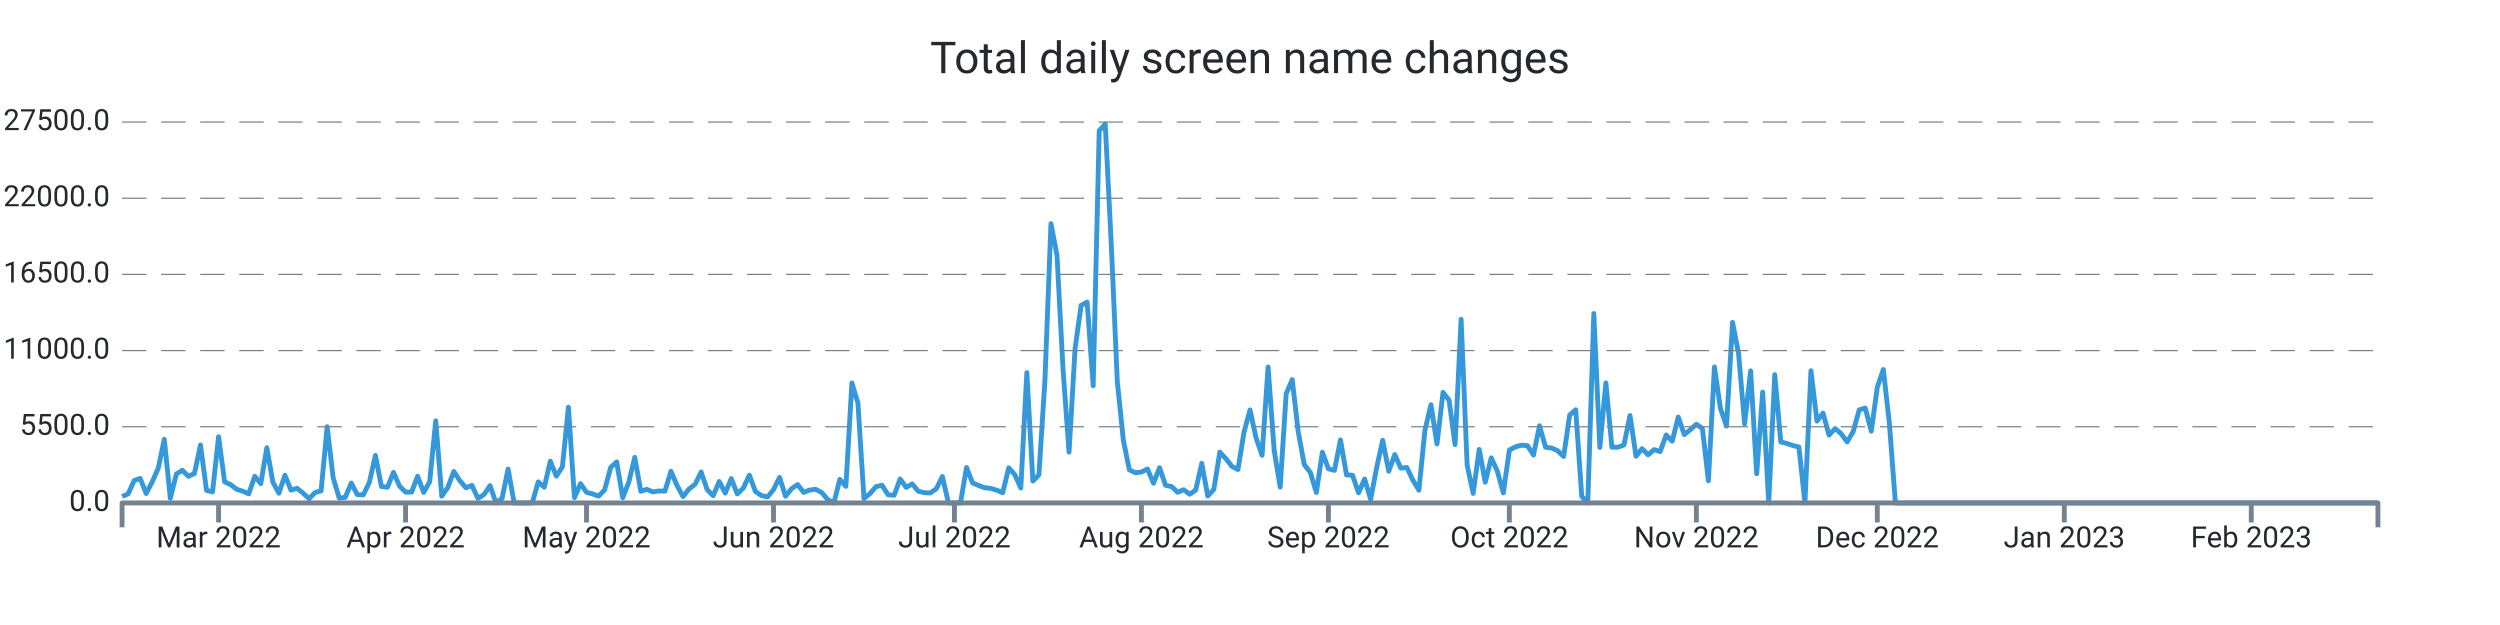
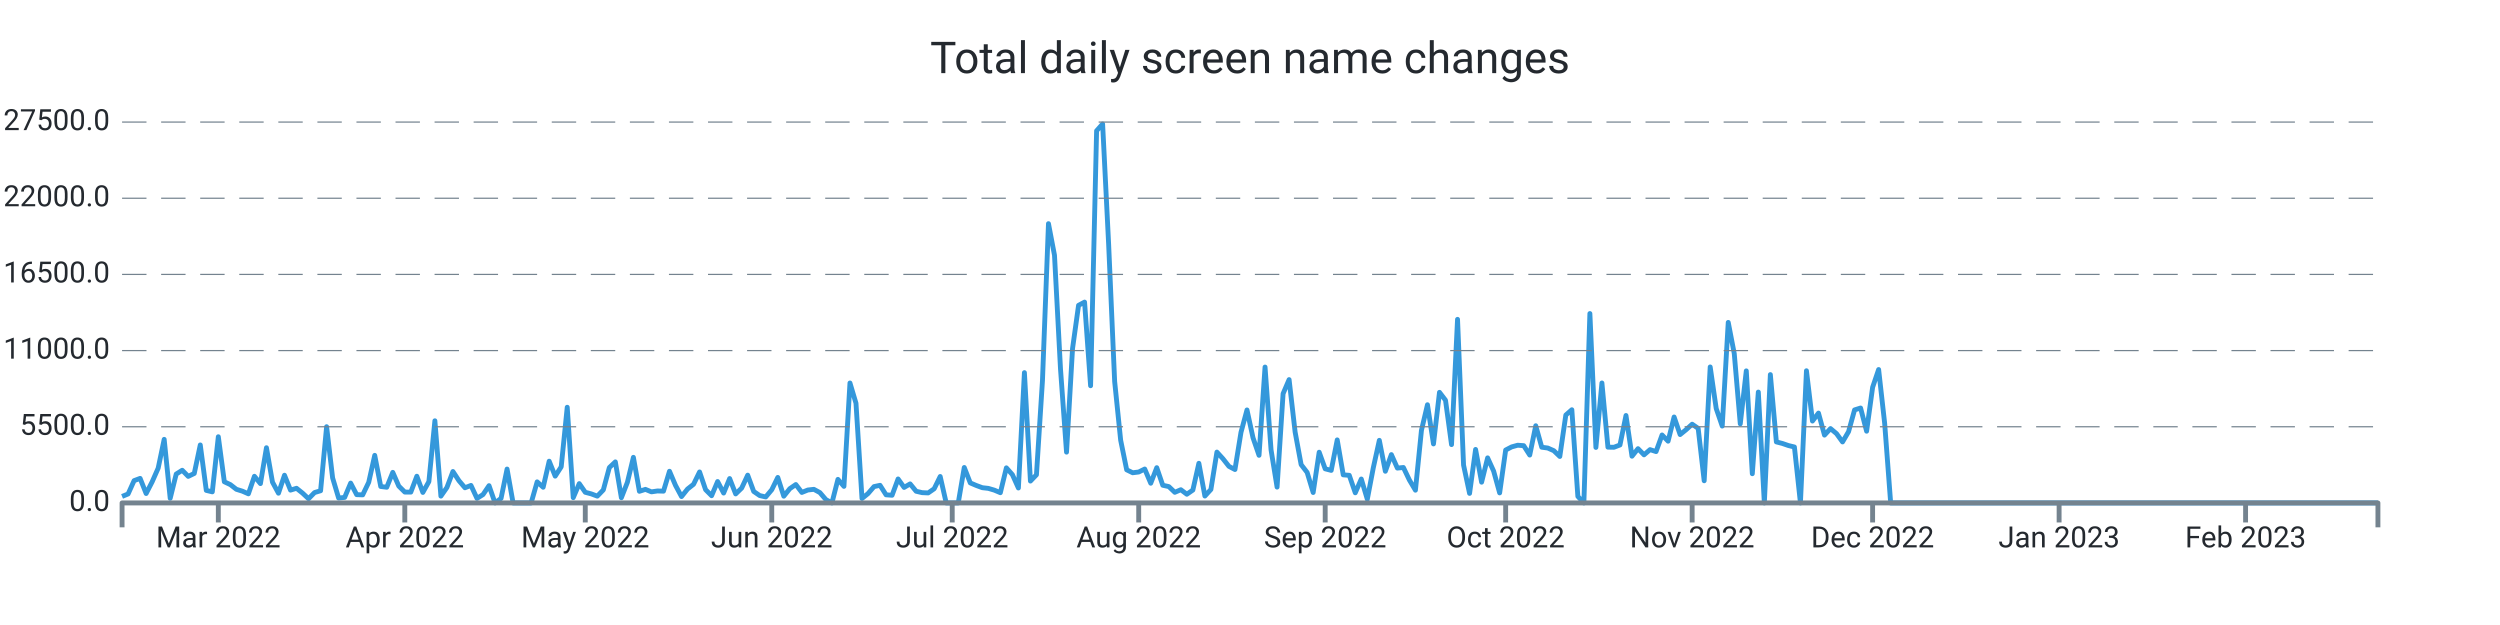
<svg xmlns="http://www.w3.org/2000/svg" width="1024.0" height="256.0" viewBox="0 0 1024.0 256.0" preserveAspectRatio="xMidYMid meet">
-   <path stroke="#3498db" stroke-linejoin="round" d="M 50.0 203.339 L 50 203.339L 52.471 202.33L 54.941 196.867L 57.412 195.948L 59.882 202.143L 62.353 197.355L 64.824 191.761L 67.294 179.962L 69.765 204.094L 72.235 194.172L 74.706 192.618L 77.176 195.125L 79.647 193.928L 82.118 182.248L 84.588 200.866L 87.059 201.456L 89.529 178.89L 92 197.338L 94.471 198.501L 96.941 200.418L 99.412 201.184L 101.882 202.267L 104.353 195.091L 106.824 198.081L 109.294 183.389L 111.765 197.474L 114.235 202.018L 116.706 194.66L 119.176 200.753L 121.647 200.004L 124.118 201.972L 126.588 204.275L 129.059 201.745L 131.529 201.014L 134 174.783L 136.471 195.761L 138.941 204.003L 141.412 203.731L 143.882 197.877L 146.353 202.608L 148.824 202.693L 151.294 197.559L 153.765 186.514L 156.235 199.266L 158.706 199.573L 161.176 193.48L 163.647 199.108L 166.118 201.547L 168.588 201.57L 171.059 195.069L 173.529 201.7L 176 197.287L 178.471 172.355L 180.941 203.209L 183.412 199.675L 185.882 193.129L 188.353 196.89L 190.824 199.788L 193.294 198.83L 195.765 204.134L 198.235 202.579L 200.706 198.926L 203.176 206L 205.647 204.128L 208.118 192.125L 210.588 206L 213.059 206L 215.529 206L 218 206L 220.471 197.372L 222.941 199.578L 225.412 188.902L 227.882 195.029L 230.353 191.206L 232.824 166.813L 235.294 203.839L 237.765 198.092L 240.235 201.643L 242.706 202.296L 245.176 203.22L 247.647 200.668L 250.118 191.512L 252.588 189.186L 255.059 203.867L 257.529 197.565L 260 187.325L 262.471 201.235L 264.941 200.446L 267.412 201.462L 269.882 201.099L 272.353 201.178L 274.824 193.026L 277.294 198.807L 279.765 203.391L 282.235 200.305L 284.706 198.359L 287.176 193.31L 289.647 200.566L 292.118 203.039L 294.588 197.23L 297.059 201.955L 299.529 196.016L 302 202.307L 304.471 199.913L 306.941 194.621L 309.412 201.292L 311.882 202.988L 314.353 203.544L 316.824 200.605L 319.294 195.562L 321.765 203.243L 324.235 200.157L 326.706 198.467L 329.176 201.7L 331.647 200.707L 334.118 200.429L 336.588 201.768L 339.059 204.644L 341.529 206L 344 196.356L 346.471 199.215L 348.941 156.874L 351.412 165.151L 353.882 204.173L 356.353 202.177L 358.824 199.312L 361.294 198.784L 363.765 202.676L 366.235 202.857L 368.706 196.186L 371.176 199.647L 373.647 198.206L 376.118 201.218L 378.588 201.791L 381.059 201.904L 383.529 200.197L 386 195.171L 388.471 206L 390.941 206L 393.412 206L 395.882 191.483L 398.353 197.797L 400.824 198.852L 403.294 199.76L 405.765 200.038L 408.235 200.764L 410.706 201.808L 413.176 191.631L 415.647 194.411L 418.118 199.885L 420.588 152.631L 423.059 197.048L 425.529 194.473L 428 155.904L 430.471 91.609L 432.941 104.538L 435.412 151.179L 437.882 185.198L 440.353 142.766L 442.824 125.067L 445.294 123.745L 447.765 157.997L 450.235 53.568L 452.706 50.789L 455.176 100.022L 457.647 156.245L 460.118 180.32L 462.588 192.437L 465.059 193.639L 467.529 193.333L 470 192.113L 472.471 197.933L 474.941 191.563L 477.412 198.767L 479.882 199.301L 482.353 201.649L 484.824 200.588L 487.294 202.438L 489.765 200.73L 492.235 189.77L 494.706 203.175L 497.176 200.486L 499.647 185.181L 502.118 187.887L 504.588 191.018L 507.059 192.317L 509.529 177.097L 512 167.913L 514.471 179.31L 516.941 186.497L 519.412 150.345L 521.882 184.273L 524.353 199.51L 526.824 161.248L 529.294 155.49L 531.765 176.961L 534.235 190.309L 536.706 193.509L 539.176 201.728L 541.647 185.226L 544.118 192.034L 546.588 192.669L 549.059 180.183L 551.529 194.501L 554 194.683L 556.471 201.853L 558.941 196.203L 561.412 204.491L 563.882 191.557L 566.353 180.365L 568.824 193.026L 571.294 186.208L 573.765 191.727L 576.235 191.483L 578.706 196.634L 581.176 200.781L 583.647 176.269L 586.118 165.78L 588.588 181.829L 591.059 160.698L 593.529 163.931L 596 182.106L 598.471 130.808L 600.941 190.496L 603.412 202.091L 605.882 184.092L 608.353 197.502L 610.824 187.541L 613.294 192.953L 615.765 201.887L 618.235 184.336L 620.706 183.048L 623.176 182.367L 625.647 182.543L 628.118 186.389L 630.588 174.386L 633.059 183.179L 635.529 183.513L 638 184.602L 640.471 186.968L 642.941 170.001L 645.412 167.834L 647.882 203.322L 650.353 206L 652.824 128.431L 655.294 183.264L 657.765 156.869L 660.235 183.156L 662.706 183.201L 665.176 182.26L 667.647 170.188L 670.118 186.866L 672.588 183.774L 675.059 186.299L 677.529 184.171L 680 184.966L 682.471 178.17L 684.941 180.705L 687.412 170.801L 689.882 177.994L 692.353 175.991L 694.824 173.756L 697.294 175.458L 699.765 196.918L 702.235 150.305L 704.706 167.34L 707.176 174.522L 709.647 132.056L 712.118 144.831L 714.588 173.609L 717.059 151.911L 719.529 194.036L 722 160.595L 724.471 206L 726.941 153.437L 729.412 181.012L 731.882 181.641L 734.353 182.492L 736.824 183.088L 739.294 206L 741.765 151.865L 744.235 172.457L 746.706 169.207L 749.176 178.221L 751.647 175.543L 754.118 177.614L 756.588 181.017L 759.059 176.808L 761.529 167.896L 764 167.125L 766.471 176.621L 768.941 158.633L 771.412 151.36L 773.882 173.353L 776.353 206L 778.824 206L 781.294 206L 783.765 206L 786.235 206L 788.706 206L 791.176 206L 793.647 206L 796.118 206L 798.588 206L 801.059 206L 803.529 206L 806 206L 808.471 206L 810.941 206L 813.412 206L 815.882 206L 818.353 206L 820.824 206L 823.294 206L 825.765 206L 828.235 206L 830.706 206L 833.176 206L 835.647 206L 838.118 206L 840.588 206L 843.059 206L 845.529 206L 848 206L 850.471 206L 852.941 206L 855.412 206L 857.882 206L 860.353 206L 862.824 206L 865.294 206L 867.765 206L 870.235 206L 872.706 206L 875.176 206L 877.647 206L 880.118 206L 882.588 206L 885.059 206L 887.529 206L 890 206L 892.471 206L 894.941 206L 897.412 206L 899.882 206L 902.353 206L 904.824 206L 907.294 206L 909.765 206L 912.235 206L 914.706 206L 917.176 206L 919.647 206L 922.118 206L 924.588 206L 927.059 206L 929.529 206L 932 206L 934.471 206L 936.941 206L 939.412 206L 941.882 206L 944.353 206L 946.824 206L 949.294 206L 951.765 206L 954.235 206L 956.706 206L 959.176 206L 961.647 206L 964.118 206L 966.588 206L 969.059 206L 971.529 206L 974 206" stroke-width="2.0" fill="none" />
+   <path stroke="#3498db" stroke-linejoin="round" d="M 50.0 203.339 L 50 203.339L 52.464 202.33L 54.928 196.867L 57.392 195.948L 59.856 202.143L 62.32 197.355L 64.784 191.761L 67.248 179.962L 69.712 204.094L 72.176 194.172L 74.64 192.618L 77.104 195.125L 79.568 193.928L 82.032 182.248L 84.496 200.866L 86.96 201.456L 89.424 178.89L 91.888 197.338L 94.352 198.501L 96.816 200.418L 99.28 201.184L 101.744 202.267L 104.208 195.091L 106.672 198.081L 109.136 183.389L 111.6 197.474L 114.064 202.018L 116.528 194.66L 118.992 200.753L 121.456 200.004L 123.92 201.972L 126.384 204.275L 128.848 201.745L 131.312 201.014L 133.776 174.783L 136.24 195.761L 138.704 204.003L 141.168 203.731L 143.632 197.877L 146.096 202.608L 148.56 202.693L 151.024 197.559L 153.488 186.514L 155.952 199.266L 158.416 199.573L 160.88 193.48L 163.344 199.108L 165.808 201.547L 168.272 201.57L 170.736 195.069L 173.2 201.7L 175.664 197.287L 178.128 172.355L 180.592 203.209L 183.056 199.675L 185.52 193.129L 187.984 196.89L 190.448 199.788L 192.912 198.83L 195.376 204.134L 197.84 202.579L 200.304 198.926L 202.768 206L 205.232 204.128L 207.696 192.125L 210.16 206L 212.624 206L 215.088 206L 217.552 206L 220.016 197.372L 222.48 199.578L 224.944 188.902L 227.408 195.029L 229.872 191.206L 232.336 166.813L 234.8 203.839L 237.264 198.092L 239.728 201.643L 242.192 202.296L 244.656 203.22L 247.12 200.668L 249.584 191.512L 252.048 189.186L 254.512 203.867L 256.976 197.565L 259.44 187.325L 261.904 201.235L 264.368 200.446L 266.832 201.462L 269.296 201.099L 271.76 201.178L 274.224 193.026L 276.688 198.807L 279.152 203.391L 281.616 200.305L 284.08 198.359L 286.544 193.31L 289.008 200.566L 291.472 203.039L 293.936 197.23L 296.4 201.955L 298.864 196.016L 301.328 202.307L 303.792 199.913L 306.256 194.621L 308.72 201.292L 311.184 202.988L 313.648 203.544L 316.112 200.605L 318.576 195.562L 321.04 203.243L 323.504 200.157L 325.968 198.467L 328.432 201.7L 330.896 200.707L 333.36 200.429L 335.824 201.768L 338.288 204.644L 340.752 206L 343.216 196.356L 345.68 199.215L 348.144 156.874L 350.608 165.151L 353.072 204.173L 355.536 202.177L 358 199.312L 360.464 198.784L 362.928 202.676L 365.392 202.857L 367.856 196.186L 370.32 199.647L 372.784 198.206L 375.248 201.218L 377.712 201.791L 380.176 201.904L 382.64 200.197L 385.104 195.171L 387.568 206L 390.032 206L 392.496 206L 394.96 191.483L 397.424 197.797L 399.888 198.852L 402.352 199.76L 404.816 200.038L 407.28 200.764L 409.744 201.808L 412.208 191.631L 414.672 194.411L 417.136 199.885L 419.6 152.631L 422.064 197.048L 424.528 194.473L 426.992 155.904L 429.456 91.609L 431.92 104.538L 434.384 151.179L 436.848 185.198L 439.312 142.766L 441.776 125.067L 444.24 123.745L 446.704 157.997L 449.168 53.568L 451.632 50.789L 454.096 100.022L 456.56 156.245L 459.024 180.32L 461.488 192.437L 463.952 193.639L 466.416 193.333L 468.88 192.113L 471.344 197.933L 473.808 191.563L 476.272 198.767L 478.736 199.301L 481.2 201.649L 483.664 200.588L 486.128 202.438L 488.592 200.73L 491.056 189.77L 493.52 203.175L 495.984 200.486L 498.448 185.181L 500.912 187.887L 503.376 191.018L 505.84 192.317L 508.304 177.097L 510.768 167.913L 513.232 179.31L 515.696 186.497L 518.16 150.345L 520.624 184.273L 523.088 199.51L 525.552 161.248L 528.016 155.49L 530.48 176.961L 532.944 190.309L 535.408 193.509L 537.872 201.728L 540.336 185.226L 542.8 192.034L 545.264 192.669L 547.728 180.183L 550.192 194.501L 552.656 194.683L 555.12 201.853L 557.584 196.203L 560.048 204.491L 562.512 191.557L 564.976 180.365L 567.44 193.026L 569.904 186.208L 572.368 191.727L 574.832 191.483L 577.296 196.634L 579.76 200.781L 582.224 176.269L 584.688 165.78L 587.152 181.829L 589.616 160.698L 592.08 163.931L 594.544 182.106L 597.008 130.808L 599.472 190.496L 601.936 202.091L 604.4 184.092L 606.864 197.502L 609.328 187.541L 611.792 192.953L 614.256 201.887L 616.72 184.336L 619.184 183.048L 621.648 182.367L 624.112 182.543L 626.576 186.389L 629.04 174.386L 631.504 183.179L 633.968 183.513L 636.432 184.602L 638.896 186.968L 641.36 170.001L 643.824 167.834L 646.288 203.322L 648.752 206L 651.216 128.431L 653.68 183.264L 656.144 156.869L 658.608 183.156L 661.072 183.201L 663.536 182.26L 666 170.188L 668.464 186.866L 670.928 183.774L 673.392 186.299L 675.856 184.171L 678.32 184.966L 680.784 178.17L 683.248 180.705L 685.712 170.801L 688.176 177.994L 690.64 175.991L 693.104 173.756L 695.568 175.458L 698.032 196.918L 700.496 150.305L 702.96 167.34L 705.424 174.522L 707.888 132.056L 710.352 144.831L 712.816 173.609L 715.28 151.911L 717.744 194.036L 720.208 160.595L 722.672 206L 725.136 153.437L 727.6 181.012L 730.064 181.641L 732.528 182.492L 734.992 183.088L 737.456 206L 739.92 151.865L 742.384 172.457L 744.848 169.207L 747.312 178.221L 749.776 175.543L 752.24 177.614L 754.704 181.017L 757.168 176.808L 759.632 167.896L 762.096 167.125L 764.56 176.621L 767.024 158.633L 769.488 151.36L 771.952 173.353L 774.416 206L 776.88 206L 779.344 206L 781.808 206L 784.272 206L 786.736 206L 789.2 206L 791.664 206L 794.128 206L 796.592 206L 799.056 206L 801.52 206L 803.984 206L 806.448 206L 808.912 206L 811.376 206L 813.84 206L 816.304 206L 818.768 206L 821.232 206L 823.696 206L 826.16 206L 828.624 206L 831.088 206L 833.552 206L 836.016 206L 838.48 206L 840.944 206L 843.408 206L 845.872 206L 848.336 206L 850.8 206L 853.264 206L 855.728 206L 858.192 206L 860.656 206L 863.12 206L 865.584 206L 868.048 206L 870.512 206L 872.976 206L 875.44 206L 877.904 206L 880.368 206L 882.832 206L 885.296 206L 887.76 206L 890.224 206L 892.688 206L 895.152 206L 897.616 206L 900.08 206L 902.544 206L 905.008 206L 907.472 206L 909.936 206L 912.4 206L 914.864 206L 917.328 206L 919.792 206L 922.256 206L 924.72 206L 927.184 206L 929.648 206L 932.112 206L 934.576 206L 937.04 206L 939.504 206L 941.968 206L 944.432 206L 946.896 206L 949.36 206L 951.824 206L 954.288 206L 956.752 206L 959.216 206L 961.68 206L 964.144 206L 966.608 206L 969.072 206L 971.536 206L 974 206" stroke-width="2.0" fill="none" />
  <text x="45.0" font-family="-apple-system, system-ui, BlinkMacSystemFont, Roboto" y="50.0" dominant-baseline="middle" text-anchor="end" font-size="12" fill="#24292f">27500.0</text>
  <path stroke="#74838f" stroke-dasharray="10 6" stroke-width="0.5" d="M 50.0 50.0 L 974.0 50.0" />
  <text x="45.0" font-family="-apple-system, system-ui, BlinkMacSystemFont, Roboto" y="81.2" dominant-baseline="middle" text-anchor="end" font-size="12" fill="#24292f">22000.0</text>
  <path stroke="#74838f" stroke-dasharray="10 6" stroke-width="0.5" d="M 50.0 81.2 L 974.0 81.2" />
  <text x="45.0" font-family="-apple-system, system-ui, BlinkMacSystemFont, Roboto" y="112.4" dominant-baseline="middle" text-anchor="end" font-size="12" fill="#24292f">16500.0</text>
  <path stroke="#74838f" stroke-dasharray="10 6" stroke-width="0.5" d="M 50.0 112.4 L 974.0 112.4" />
  <text x="45.0" font-family="-apple-system, system-ui, BlinkMacSystemFont, Roboto" y="143.6" dominant-baseline="middle" text-anchor="end" font-size="12" fill="#24292f">11000.0</text>
  <path stroke="#74838f" stroke-dasharray="10 6" stroke-width="0.5" d="M 50.0 143.6 L 974.0 143.6" />
  <text x="45.0" font-family="-apple-system, system-ui, BlinkMacSystemFont, Roboto" y="174.8" dominant-baseline="middle" text-anchor="end" font-size="12" fill="#24292f">5500.0</text>
  <path stroke="#74838f" stroke-dasharray="10 6" stroke-width="0.5" d="M 50.0 174.8 L 974.0 174.8" />
  <text x="45.0" font-family="-apple-system, system-ui, BlinkMacSystemFont, Roboto" y="206.0" dominant-baseline="middle" text-anchor="end" font-size="12" fill="#24292f">0.0</text>
-   <path stroke="#74838f" stroke-width="2.0" d="M 89.529 206.0 L 89.529 214.0" />
-   <text x="89.529" font-family="-apple-system, system-ui, BlinkMacSystemFont, Roboto" y="216.0" dominant-baseline="hanging" text-anchor="middle" font-size="12" fill="#24292f">Mar 2022</text>
-   <path stroke="#74838f" stroke-width="2.0" d="M 166.118 206.0 L 166.118 214.0" />
-   <text x="166.118" font-family="-apple-system, system-ui, BlinkMacSystemFont, Roboto" y="216.0" dominant-baseline="hanging" text-anchor="middle" font-size="12" fill="#24292f">Apr 2022</text>
-   <path stroke="#74838f" stroke-width="2.0" d="M 240.235 206.0 L 240.235 214.0" />
-   <text x="240.235" font-family="-apple-system, system-ui, BlinkMacSystemFont, Roboto" y="216.0" dominant-baseline="hanging" text-anchor="middle" font-size="12" fill="#24292f">May 2022</text>
-   <path stroke="#74838f" stroke-width="2.0" d="M 316.824 206.0 L 316.824 214.0" />
-   <text x="316.824" font-family="-apple-system, system-ui, BlinkMacSystemFont, Roboto" y="216.0" dominant-baseline="hanging" text-anchor="middle" font-size="12" fill="#24292f">Jun 2022</text>
-   <path stroke="#74838f" stroke-width="2.0" d="M 390.941 206.0 L 390.941 214.0" />
-   <text x="390.941" font-family="-apple-system, system-ui, BlinkMacSystemFont, Roboto" y="216.0" dominant-baseline="hanging" text-anchor="middle" font-size="12" fill="#24292f">Jul 2022</text>
-   <path stroke="#74838f" stroke-width="2.0" d="M 467.529 206.0 L 467.529 214.0" />
-   <text x="467.529" font-family="-apple-system, system-ui, BlinkMacSystemFont, Roboto" y="216.0" dominant-baseline="hanging" text-anchor="middle" font-size="12" fill="#24292f">Aug 2022</text>
-   <path stroke="#74838f" stroke-width="2.0" d="M 544.118 206.0 L 544.118 214.0" />
-   <text x="544.118" font-family="-apple-system, system-ui, BlinkMacSystemFont, Roboto" y="216.0" dominant-baseline="hanging" text-anchor="middle" font-size="12" fill="#24292f">Sep 2022</text>
-   <path stroke="#74838f" stroke-width="2.0" d="M 618.235 206.0 L 618.235 214.0" />
-   <text x="618.235" font-family="-apple-system, system-ui, BlinkMacSystemFont, Roboto" y="216.0" dominant-baseline="hanging" text-anchor="middle" font-size="12" fill="#24292f">Oct 2022</text>
-   <path stroke="#74838f" stroke-width="2.0" d="M 694.824 206.0 L 694.824 214.0" />
-   <text x="694.824" font-family="-apple-system, system-ui, BlinkMacSystemFont, Roboto" y="216.0" dominant-baseline="hanging" text-anchor="middle" font-size="12" fill="#24292f">Nov 2022</text>
-   <path stroke="#74838f" stroke-width="2.0" d="M 768.941 206.0 L 768.941 214.0" />
-   <text x="768.941" font-family="-apple-system, system-ui, BlinkMacSystemFont, Roboto" y="216.0" dominant-baseline="hanging" text-anchor="middle" font-size="12" fill="#24292f">Dec 2022</text>
-   <path stroke="#74838f" stroke-width="2.0" d="M 845.529 206.0 L 845.529 214.0" />
-   <text x="845.529" font-family="-apple-system, system-ui, BlinkMacSystemFont, Roboto" y="216.0" dominant-baseline="hanging" text-anchor="middle" font-size="12" fill="#24292f">Jan 2023</text>
-   <path stroke="#74838f" stroke-width="2.0" d="M 922.118 206.0 L 922.118 214.0" />
-   <text x="922.118" font-family="-apple-system, system-ui, BlinkMacSystemFont, Roboto" y="216.0" dominant-baseline="hanging" text-anchor="middle" font-size="12" fill="#24292f">Feb 2023</text>
+   <path stroke="#74838f" stroke-width="2.0" d="M 89.424 206.0 L 89.424 214.0" />
+   <text x="89.424" font-family="-apple-system, system-ui, BlinkMacSystemFont, Roboto" y="216.0" dominant-baseline="hanging" text-anchor="middle" font-size="12" fill="#24292f">Mar 2022</text>
+   <path stroke="#74838f" stroke-width="2.0" d="M 165.808 206.0 L 165.808 214.0" />
+   <text x="165.808" font-family="-apple-system, system-ui, BlinkMacSystemFont, Roboto" y="216.0" dominant-baseline="hanging" text-anchor="middle" font-size="12" fill="#24292f">Apr 2022</text>
+   <path stroke="#74838f" stroke-width="2.0" d="M 239.728 206.0 L 239.728 214.0" />
+   <text x="239.728" font-family="-apple-system, system-ui, BlinkMacSystemFont, Roboto" y="216.0" dominant-baseline="hanging" text-anchor="middle" font-size="12" fill="#24292f">May 2022</text>
+   <path stroke="#74838f" stroke-width="2.0" d="M 316.112 206.0 L 316.112 214.0" />
+   <text x="316.112" font-family="-apple-system, system-ui, BlinkMacSystemFont, Roboto" y="216.0" dominant-baseline="hanging" text-anchor="middle" font-size="12" fill="#24292f">Jun 2022</text>
+   <path stroke="#74838f" stroke-width="2.0" d="M 390.032 206.0 L 390.032 214.0" />
+   <text x="390.032" font-family="-apple-system, system-ui, BlinkMacSystemFont, Roboto" y="216.0" dominant-baseline="hanging" text-anchor="middle" font-size="12" fill="#24292f">Jul 2022</text>
+   <path stroke="#74838f" stroke-width="2.0" d="M 466.416 206.0 L 466.416 214.0" />
+   <text x="466.416" font-family="-apple-system, system-ui, BlinkMacSystemFont, Roboto" y="216.0" dominant-baseline="hanging" text-anchor="middle" font-size="12" fill="#24292f">Aug 2022</text>
+   <path stroke="#74838f" stroke-width="2.0" d="M 542.8 206.0 L 542.8 214.0" />
+   <text x="542.8" font-family="-apple-system, system-ui, BlinkMacSystemFont, Roboto" y="216.0" dominant-baseline="hanging" text-anchor="middle" font-size="12" fill="#24292f">Sep 2022</text>
+   <path stroke="#74838f" stroke-width="2.0" d="M 616.72 206.0 L 616.72 214.0" />
+   <text x="616.72" font-family="-apple-system, system-ui, BlinkMacSystemFont, Roboto" y="216.0" dominant-baseline="hanging" text-anchor="middle" font-size="12" fill="#24292f">Oct 2022</text>
+   <path stroke="#74838f" stroke-width="2.0" d="M 693.104 206.0 L 693.104 214.0" />
+   <text x="693.104" font-family="-apple-system, system-ui, BlinkMacSystemFont, Roboto" y="216.0" dominant-baseline="hanging" text-anchor="middle" font-size="12" fill="#24292f">Nov 2022</text>
+   <path stroke="#74838f" stroke-width="2.0" d="M 767.024 206.0 L 767.024 214.0" />
+   <text x="767.024" font-family="-apple-system, system-ui, BlinkMacSystemFont, Roboto" y="216.0" dominant-baseline="hanging" text-anchor="middle" font-size="12" fill="#24292f">Dec 2022</text>
+   <path stroke="#74838f" stroke-width="2.0" d="M 843.408 206.0 L 843.408 214.0" />
+   <text x="843.408" font-family="-apple-system, system-ui, BlinkMacSystemFont, Roboto" y="216.0" dominant-baseline="hanging" text-anchor="middle" font-size="12" fill="#24292f">Jan 2023</text>
+   <path stroke="#74838f" stroke-width="2.0" d="M 919.792 206.0 L 919.792 214.0" />
+   <text x="919.792" font-family="-apple-system, system-ui, BlinkMacSystemFont, Roboto" y="216.0" dominant-baseline="hanging" text-anchor="middle" font-size="12" fill="#24292f">Feb 2023</text>
  <path stroke="#74838f" stroke-linejoin="round" stroke-width="2.0" d="M 50.0 216.0 L 50.0 206.0 L 974.0 206.0 L 974.0 216.0" fill="none" />
  <text x="512.0" y="25.0" font-family="-apple-system, system-ui, BlinkMacSystemFont, Roboto" dominant-baseline="middle" text-anchor="middle" font-size="18" fill="#24292f">Total daily screen name changes</text>
</svg>
